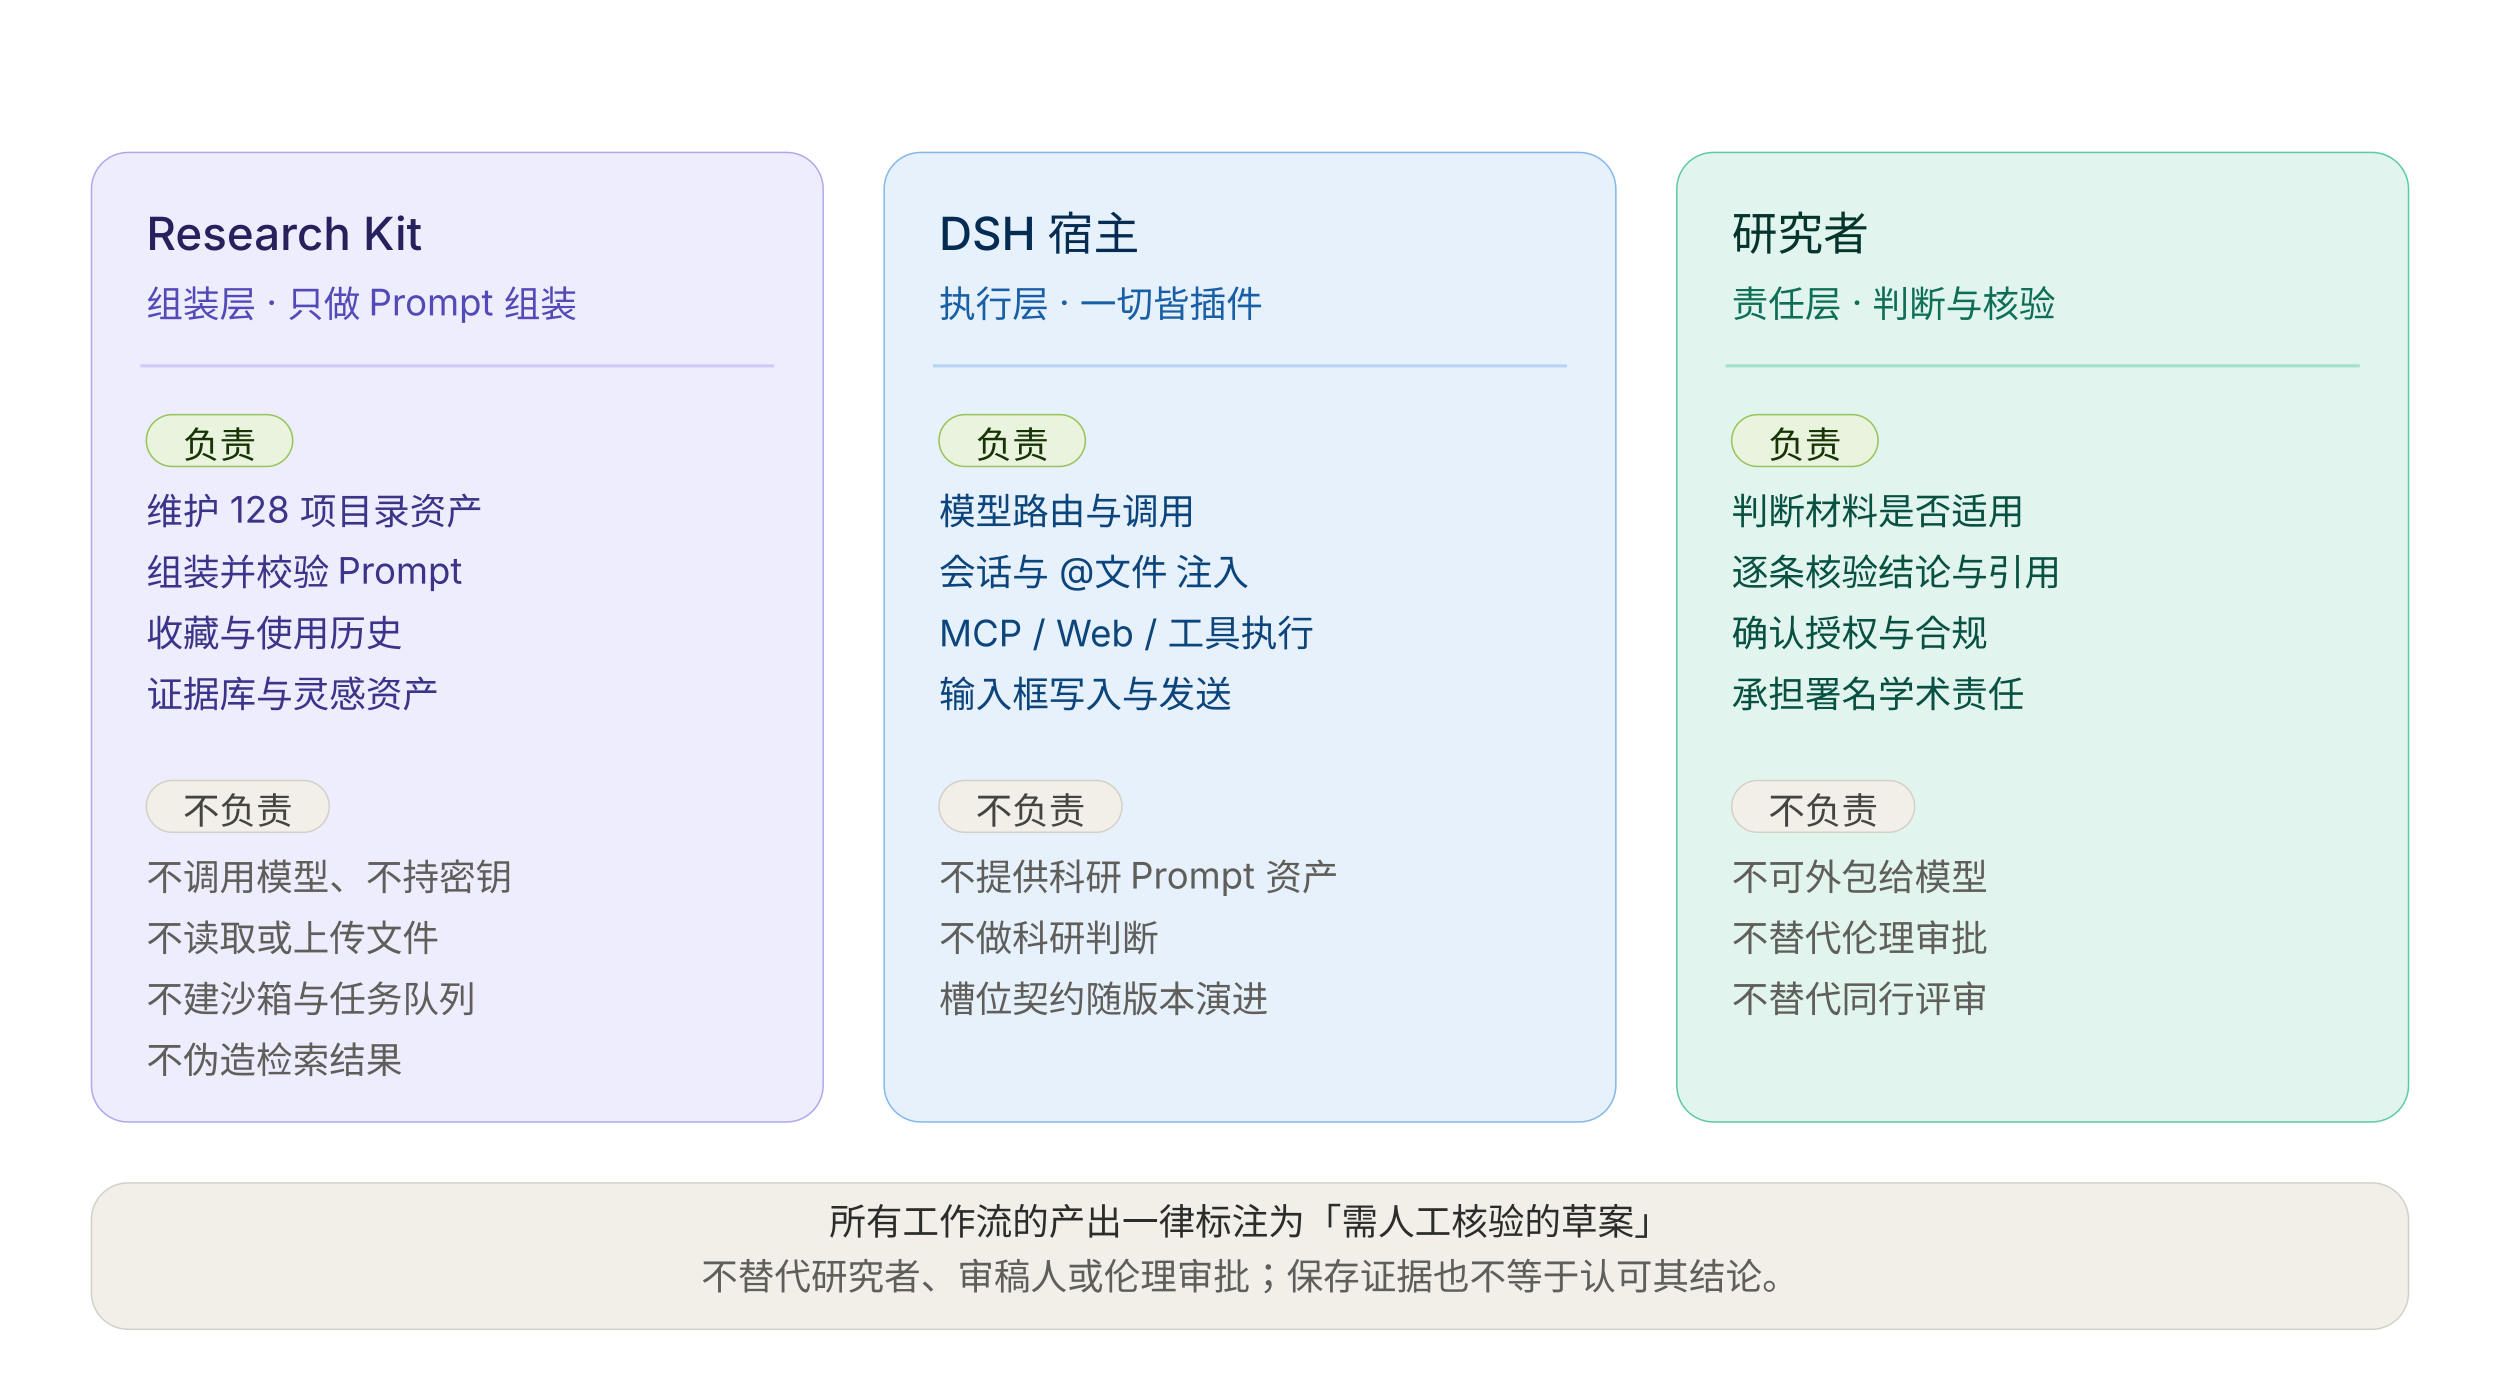
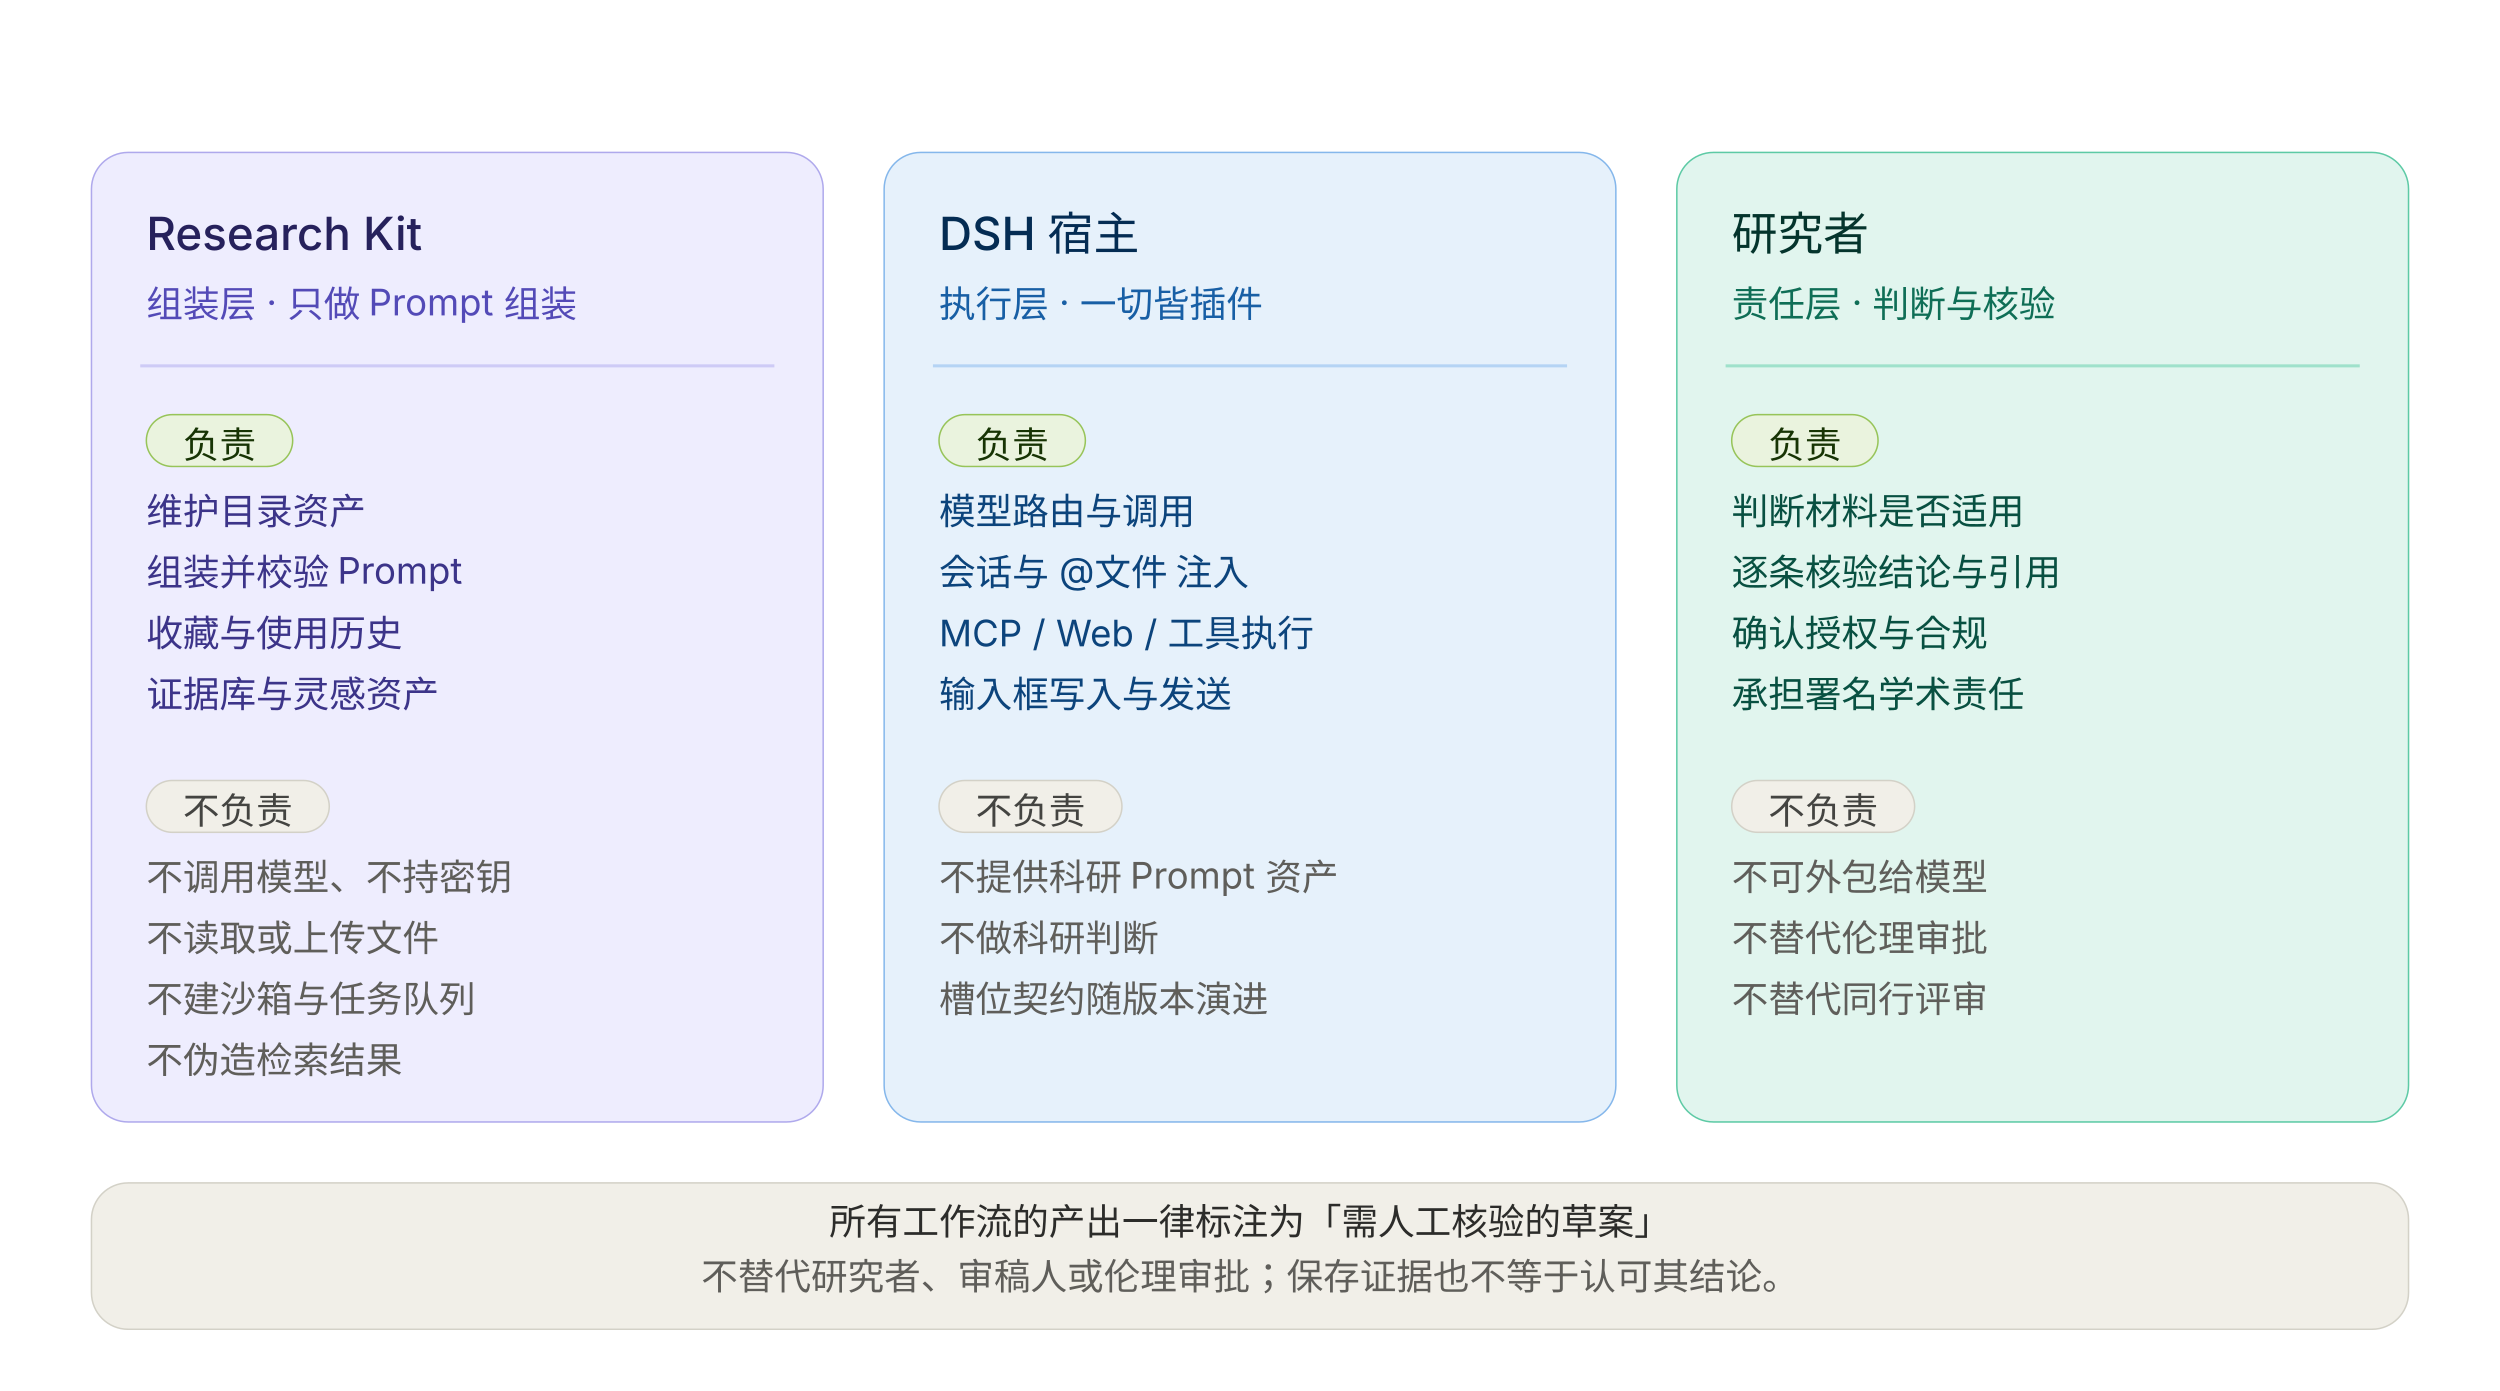
<svg xmlns="http://www.w3.org/2000/svg" viewBox="0 0 820 456" width="820" height="456" role="img" font-family="ui-sans-serif, -apple-system, 'PingFang SC', 'Microsoft YaHei', sans-serif">
  <rect x="30" y="50" width="240" height="318" rx="12" fill="#EEEDFE" stroke="#AFA9EC" stroke-width="0.5" />
  <text x="48" y="82" font-size="15" font-weight="500" fill="#26215C">Research Kit</text>
  <text x="48" y="104" font-size="12" fill="#534AB7">组装层 · 只做 Prompt 组装</text>
  <line x1="46" y1="120" x2="254" y2="120" stroke="#CECBF6" stroke-width="1" />
  <rect x="48" y="136" width="48" height="17" rx="8.5" fill="#EAF3DE" stroke="#97C459" stroke-width="0.5" />
  <text x="72" y="145" font-size="12" fill="#173404" text-anchor="middle" dominant-baseline="central">负责</text>
-   <text x="48" y="172" font-size="12" fill="#3C3489">维护 128 项目录资产</text>
+   <text x="48" y="172" font-size="12" fill="#3C3489">维护目录资产</text>
  <text x="48" y="192" font-size="12" fill="#3C3489">组装并校验 Prompt</text>
  <text x="48" y="212" font-size="12" fill="#3C3489">收藏与使用历史</text>
  <text x="48" y="232" font-size="12" fill="#3C3489">证据库与灵感资产</text>
  <rect x="48" y="256" width="60" height="17" rx="8.5" fill="#F1EFE8" stroke="#D3D1C7" stroke-width="0.5" />
  <text x="78" y="265" font-size="12" fill="#444441" text-anchor="middle" dominant-baseline="central">不负责</text>
  <text x="48" y="292" font-size="12" fill="#5F5E5A">不调用模型、不持密钥</text>
  <text x="48" y="312" font-size="12" fill="#5F5E5A">不读取或上传文件</text>
  <text x="48" y="332" font-size="12" fill="#5F5E5A">不建沙箱与任务队列</text>
  <text x="48" y="352" font-size="12" fill="#5F5E5A">不伪造检索结果</text>
  <rect x="290" y="50" width="240" height="318" rx="12" fill="#E6F1FB" stroke="#85B7EB" stroke-width="0.5" />
  <text x="308" y="82" font-size="15" font-weight="500" fill="#042C53">DSH 宿主</text>
  <text x="308" y="104" font-size="12" fill="#185FA5">执行层 · 一切皆插件</text>
  <line x1="306" y1="120" x2="514" y2="120" stroke="#B5D4F4" stroke-width="1" />
  <rect x="308" y="136" width="48" height="17" rx="8.5" fill="#EAF3DE" stroke="#97C459" stroke-width="0.5" />
  <text x="332" y="145" font-size="12" fill="#173404" text-anchor="middle" dominant-baseline="central">负责</text>
  <text x="308" y="172" font-size="12" fill="#0C447C">模型路由与调用</text>
  <text x="308" y="192" font-size="12" fill="#0C447C">会话与 @文件 注入</text>
  <text x="308" y="212" font-size="12" fill="#0C447C">MCP / Web / 工具执行</text>
  <text x="308" y="232" font-size="12" fill="#0C447C">输入框写入与发送</text>
  <rect x="308" y="256" width="60" height="17" rx="8.5" fill="#F1EFE8" stroke="#D3D1C7" stroke-width="0.5" />
  <text x="338" y="265" font-size="12" fill="#444441" text-anchor="middle" dominant-baseline="central">不负责</text>
  <text x="308" y="292" font-size="12" fill="#5F5E5A">不提供科研 Prompt 资产</text>
  <text x="308" y="312" font-size="12" fill="#5F5E5A">不做科研判断</text>
  <text x="308" y="332" font-size="12" fill="#5F5E5A">槽位契约随版本演进</text>
  <rect x="550" y="50" width="240" height="318" rx="12" fill="#E1F5EE" stroke="#5DCAA5" stroke-width="0.5" />
  <text x="568" y="82" font-size="15" font-weight="500" fill="#04342C">研究者</text>
  <text x="568" y="104" font-size="12" fill="#0F6E56">责任层 · 判断与核验</text>
  <line x1="566" y1="120" x2="774" y2="120" stroke="#9FE1CB" stroke-width="1" />
  <rect x="568" y="136" width="48" height="17" rx="8.5" fill="#EAF3DE" stroke="#97C459" stroke-width="0.5" />
  <text x="592" y="145" font-size="12" fill="#173404" text-anchor="middle" dominant-baseline="central">负责</text>
  <text x="568" y="172" font-size="12" fill="#085041">判断材料是否适用</text>
  <text x="568" y="192" font-size="12" fill="#085041">逐条核验结论与引用</text>
  <text x="568" y="212" font-size="12" fill="#085041">确认授权与合规</text>
  <text x="568" y="232" font-size="12" fill="#085041">承担署名学术责任</text>
  <rect x="568" y="256" width="60" height="17" rx="8.5" fill="#F1EFE8" stroke="#D3D1C7" stroke-width="0.5" />
  <text x="598" y="265" font-size="12" fill="#444441" text-anchor="middle" dominant-baseline="central">不负责</text>
  <text x="568" y="292" font-size="12" fill="#5F5E5A">不可外包给模型</text>
  <text x="568" y="312" font-size="12" fill="#5F5E5A">不替代伦理审批</text>
  <text x="568" y="332" font-size="12" fill="#5F5E5A">不替代同行评审</text>
  <rect x="30" y="388" width="760" height="48" rx="12" fill="#F1EFE8" stroke="#D3D1C7" stroke-width="0.5" />
  <text x="410" y="405" font-size="12" font-weight="500" fill="#2C2C2A" text-anchor="middle">所有工作流的产出一律标注为「需人工核验的草案」</text>
  <text x="410" y="423" font-size="12" fill="#5F5E5A" text-anchor="middle">不替代研究者、审稿人或伦理审批；保存证据也不等于认可其结论。</text>
</svg>
